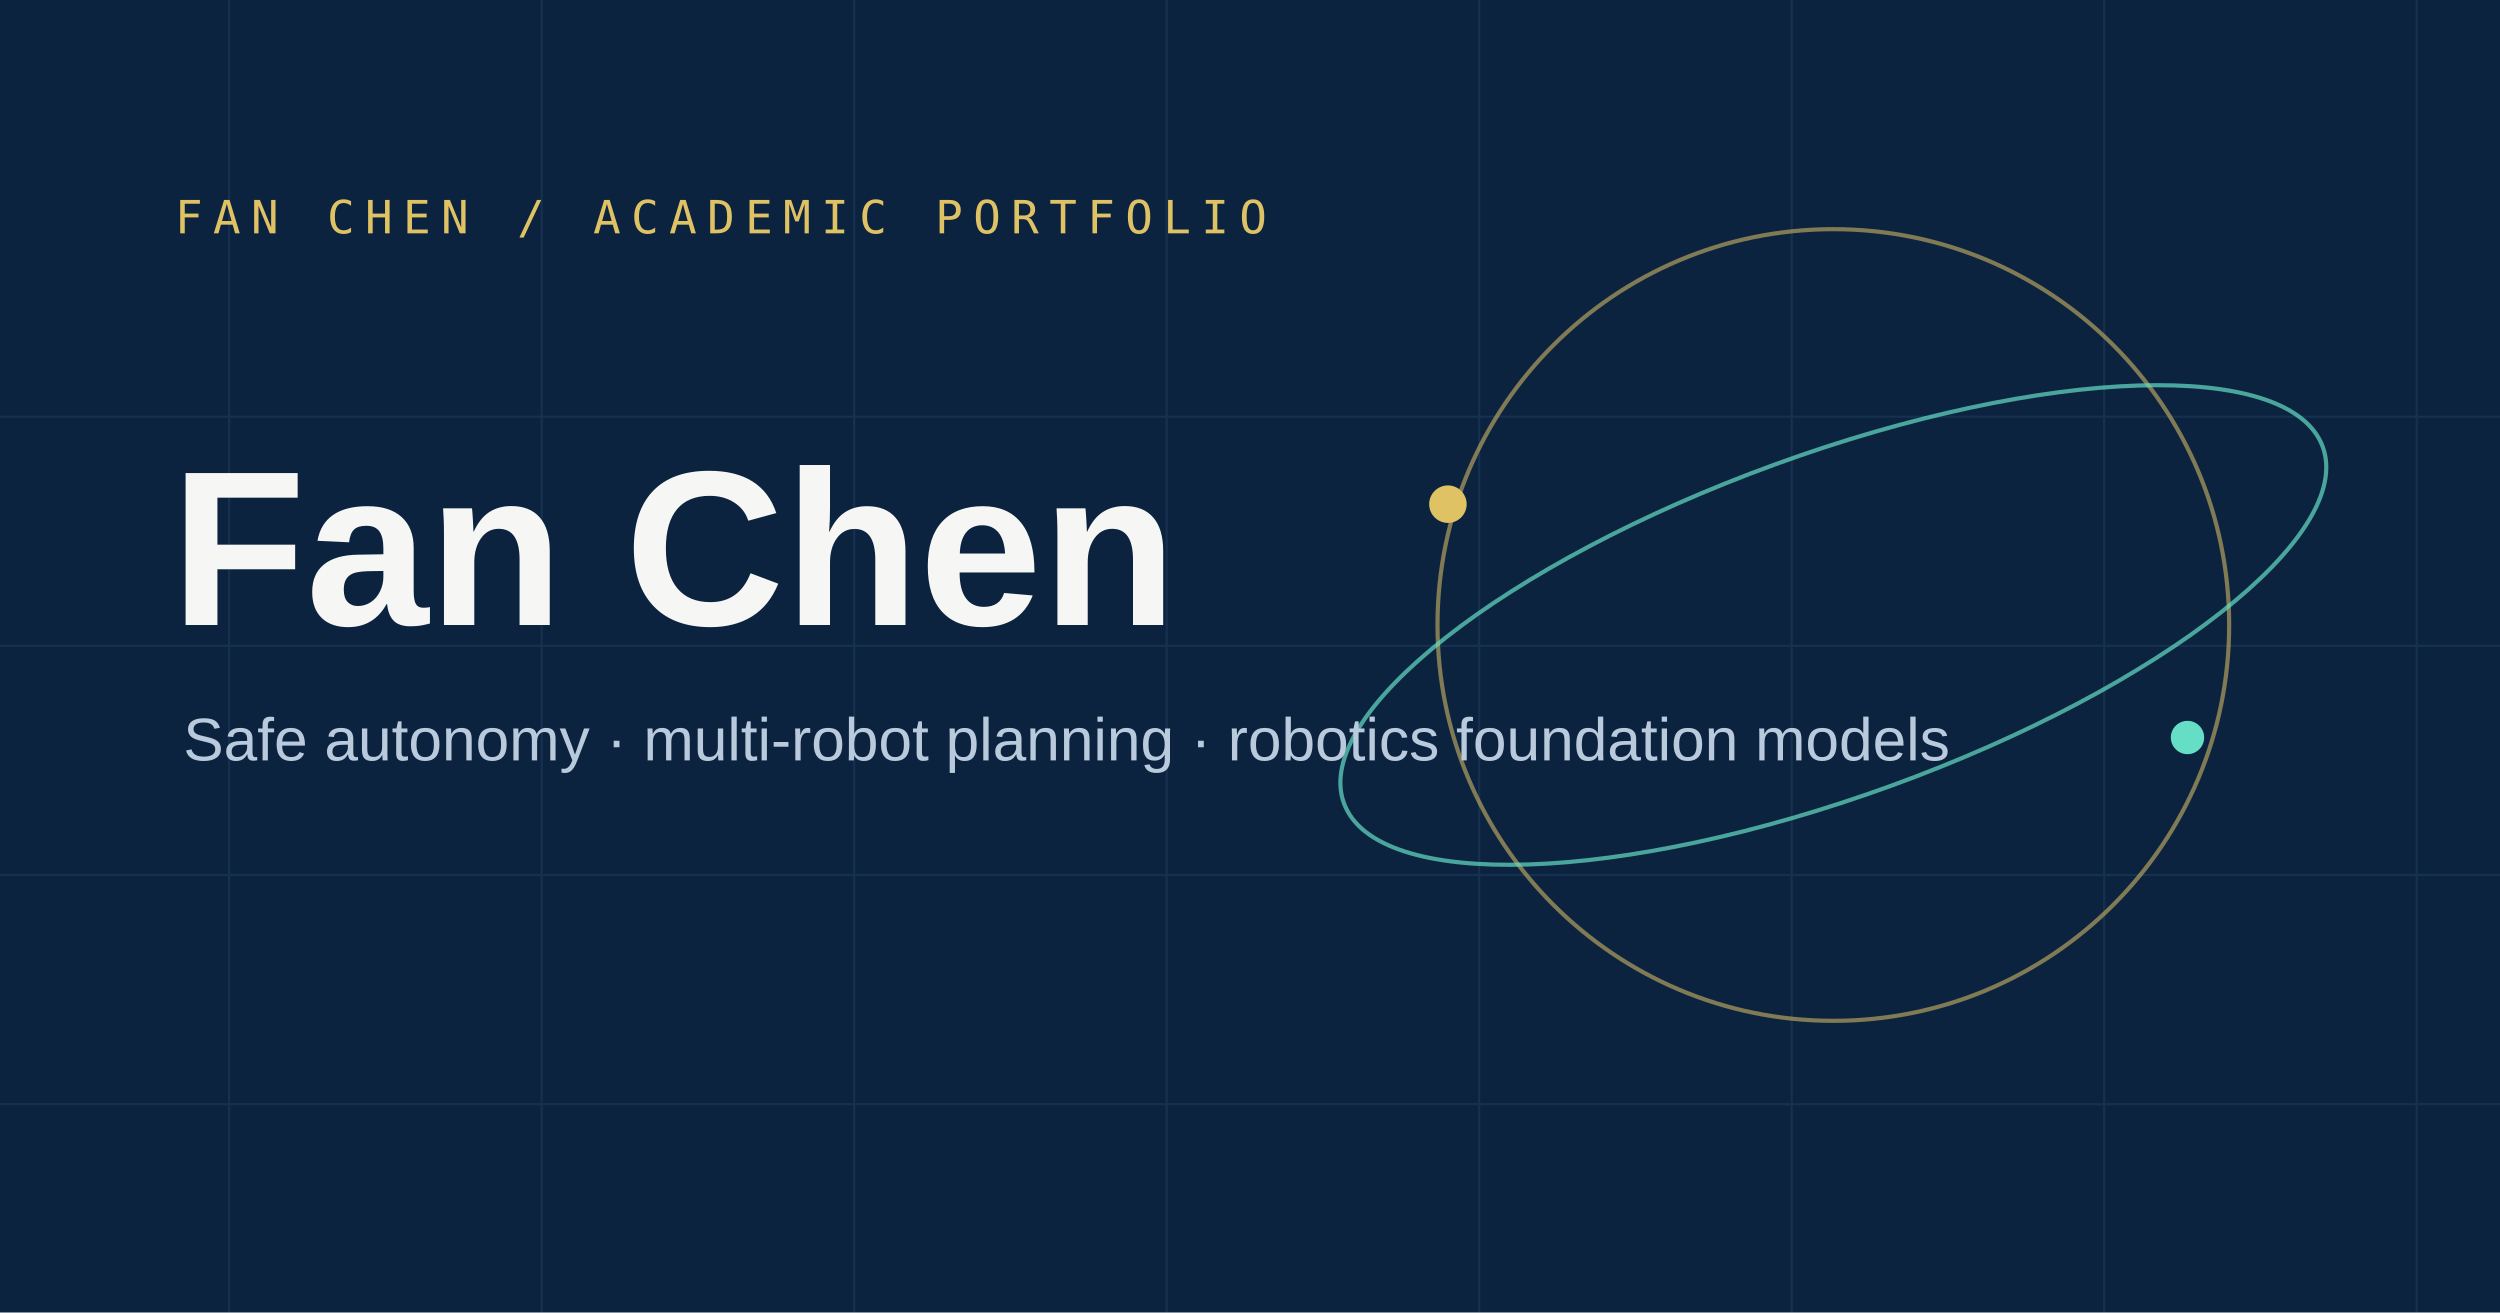
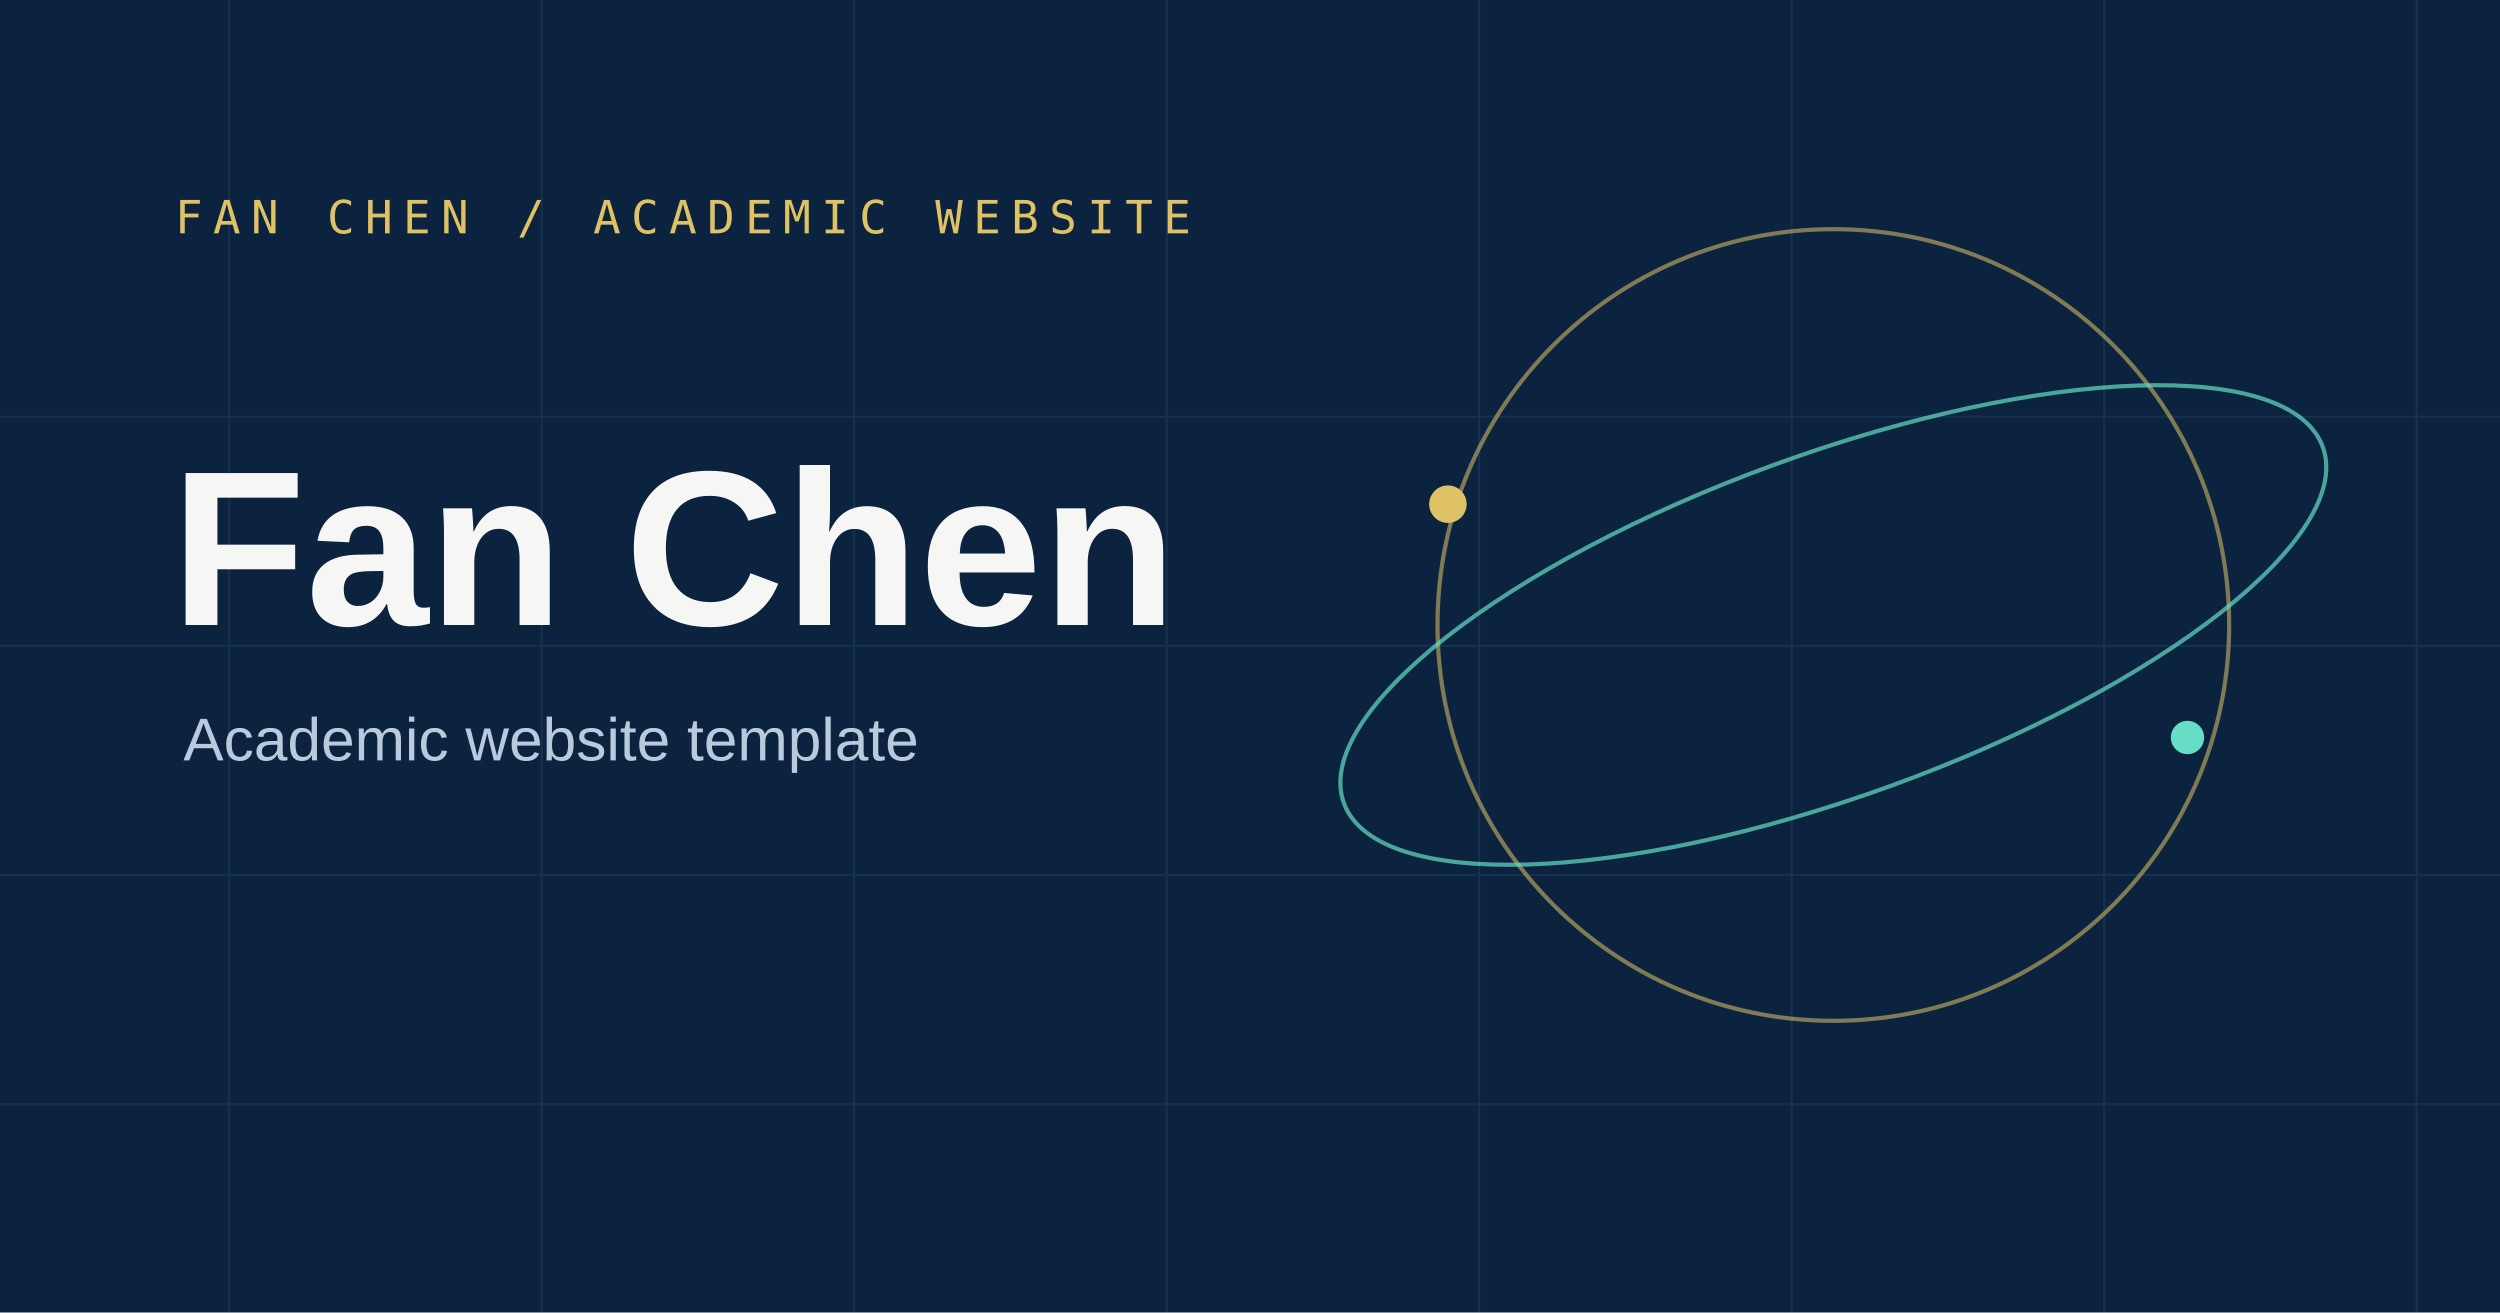
<svg xmlns="http://www.w3.org/2000/svg" width="1200" height="630" viewBox="0 0 1200 630">
  <rect width="1200" height="630" fill="#0c2340" />
  <path d="M0 530h1200M0 420h1200M0 310h1200M0 200h1200M110 0v630M260 0v630M410 0v630M560 0v630M710 0v630M860 0v630M1010 0v630M1160 0v630" stroke="#8fd4ff" stroke-opacity=".08" />
  <circle cx="880" cy="300" r="190" fill="none" stroke="#dfc264" stroke-opacity=".55" stroke-width="2" />
  <ellipse cx="880" cy="300" rx="250" ry="82" fill="none" stroke="#65dec5" stroke-opacity=".7" stroke-width="2" transform="rotate(-20 880 300)" />
  <circle cx="695" cy="242" r="9" fill="#dfc264" />
  <circle cx="1050" cy="354" r="8" fill="#65dec5" />
-   <text x="84" y="112" fill="#dfc264" font-family="monospace" font-size="22" letter-spacing="5">FAN CHEN / ACADEMIC PORTFOLIO</text>
+   <text x="84" y="112" fill="#dfc264" font-family="monospace" font-size="22" letter-spacing="5">FAN CHEN / ACADEMIC WEBSITE</text>
  <text x="82" y="300" fill="#f6f7f5" font-family="Arial, sans-serif" font-size="106" font-weight="700">Fan Chen</text>
-   <text x="88" y="365" fill="#b8cadc" font-family="Arial, sans-serif" font-size="29">Safe autonomy · multi-robot planning · robotics foundation models</text>
+   <text x="88" y="365" fill="#b8cadc" font-family="Arial, sans-serif" font-size="29">Academic website template</text>
</svg>
